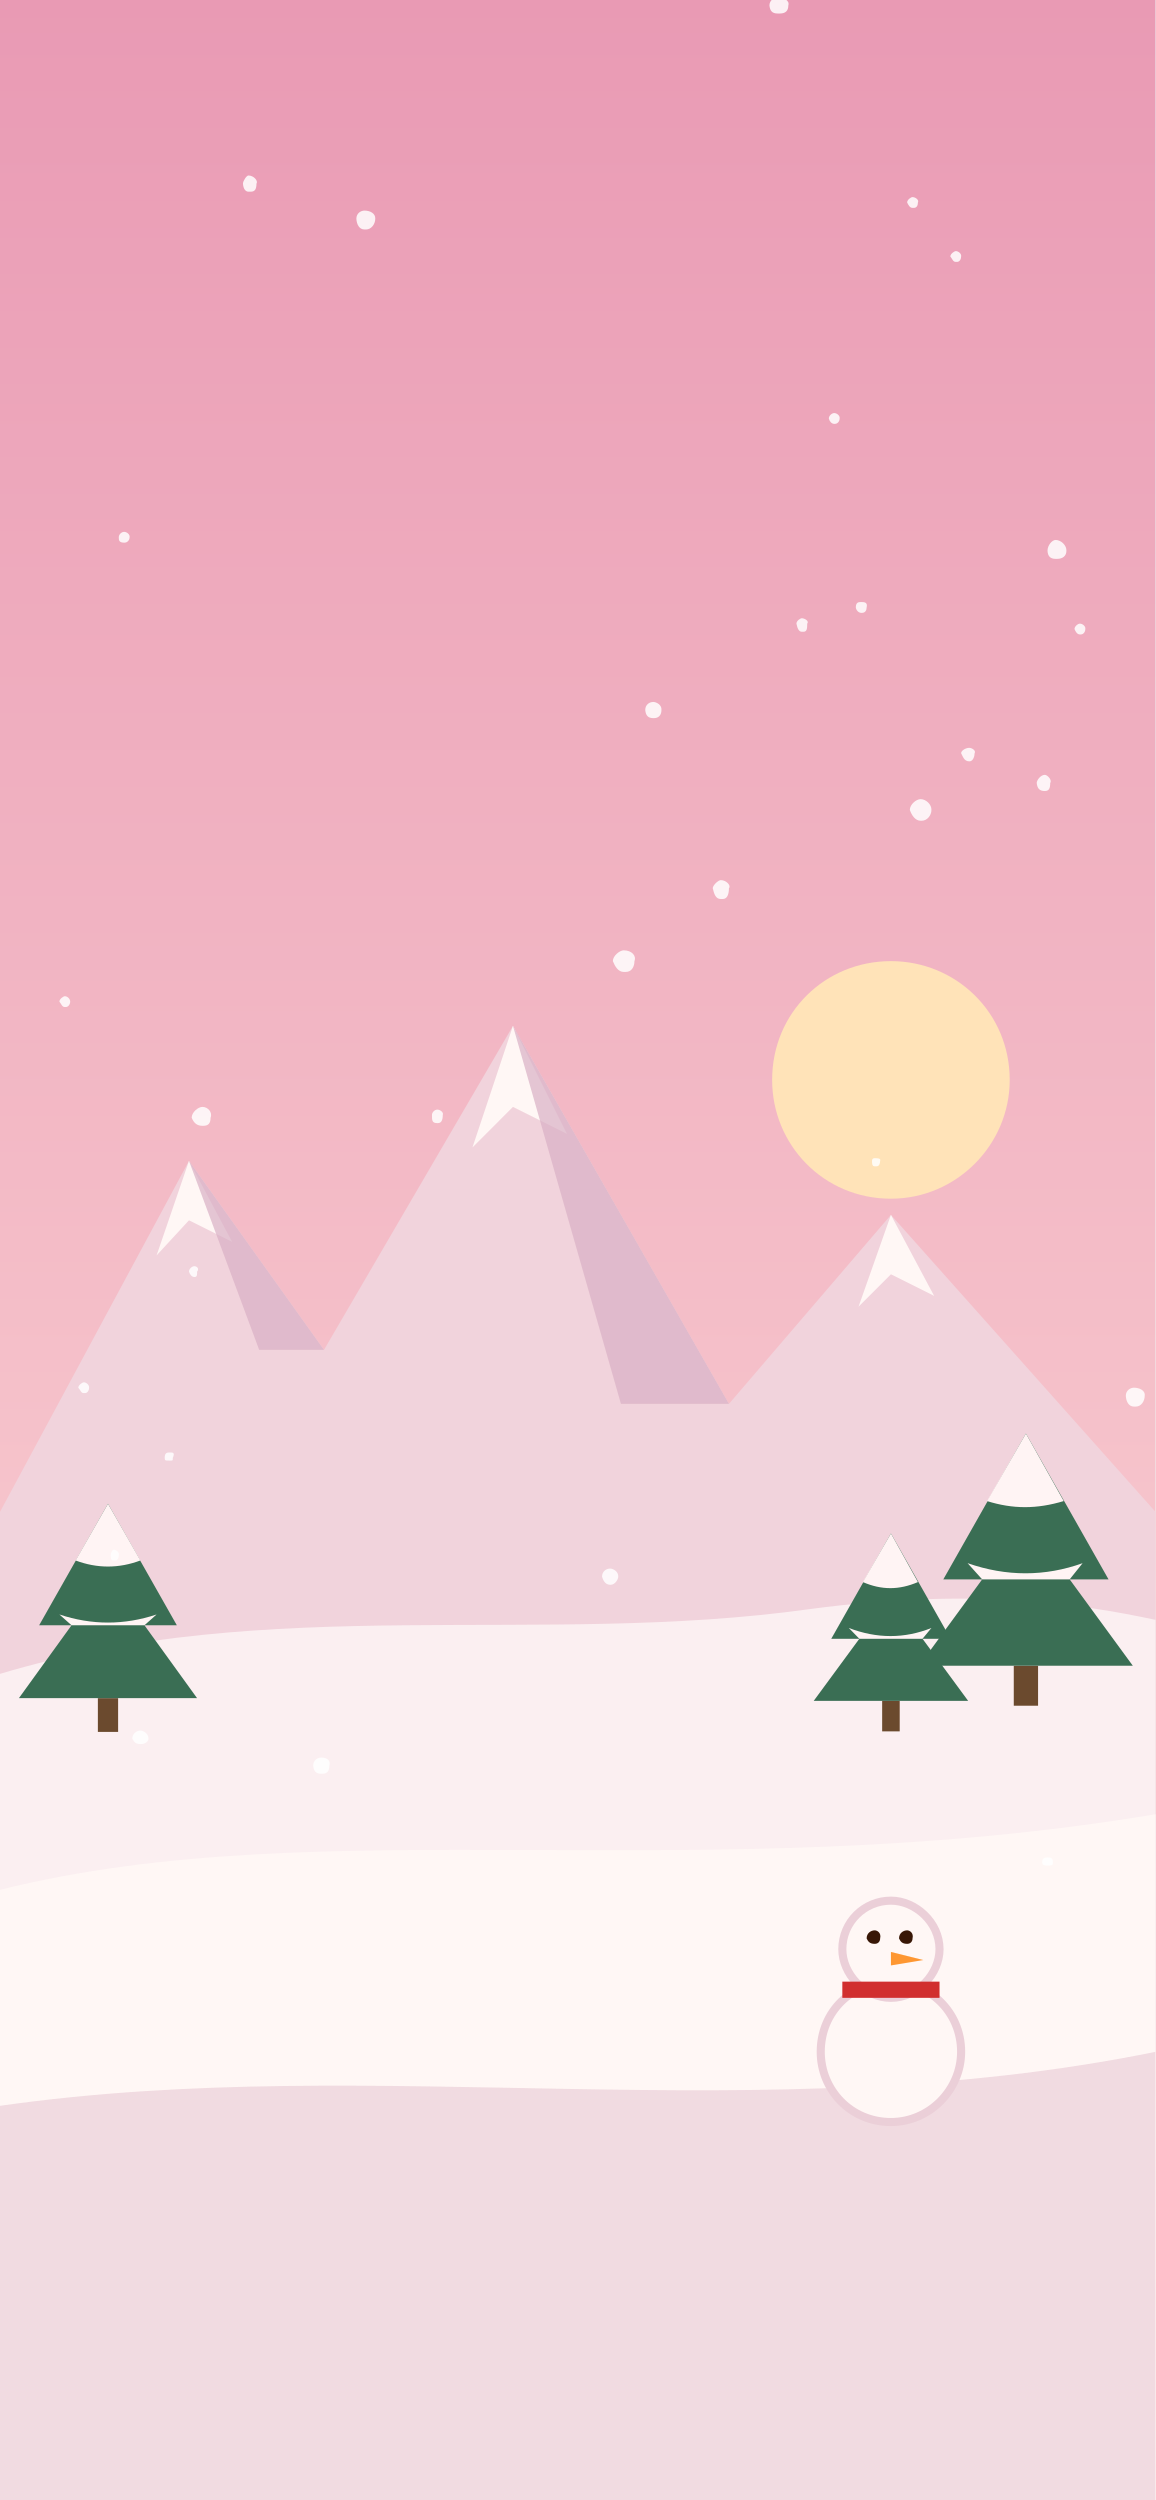
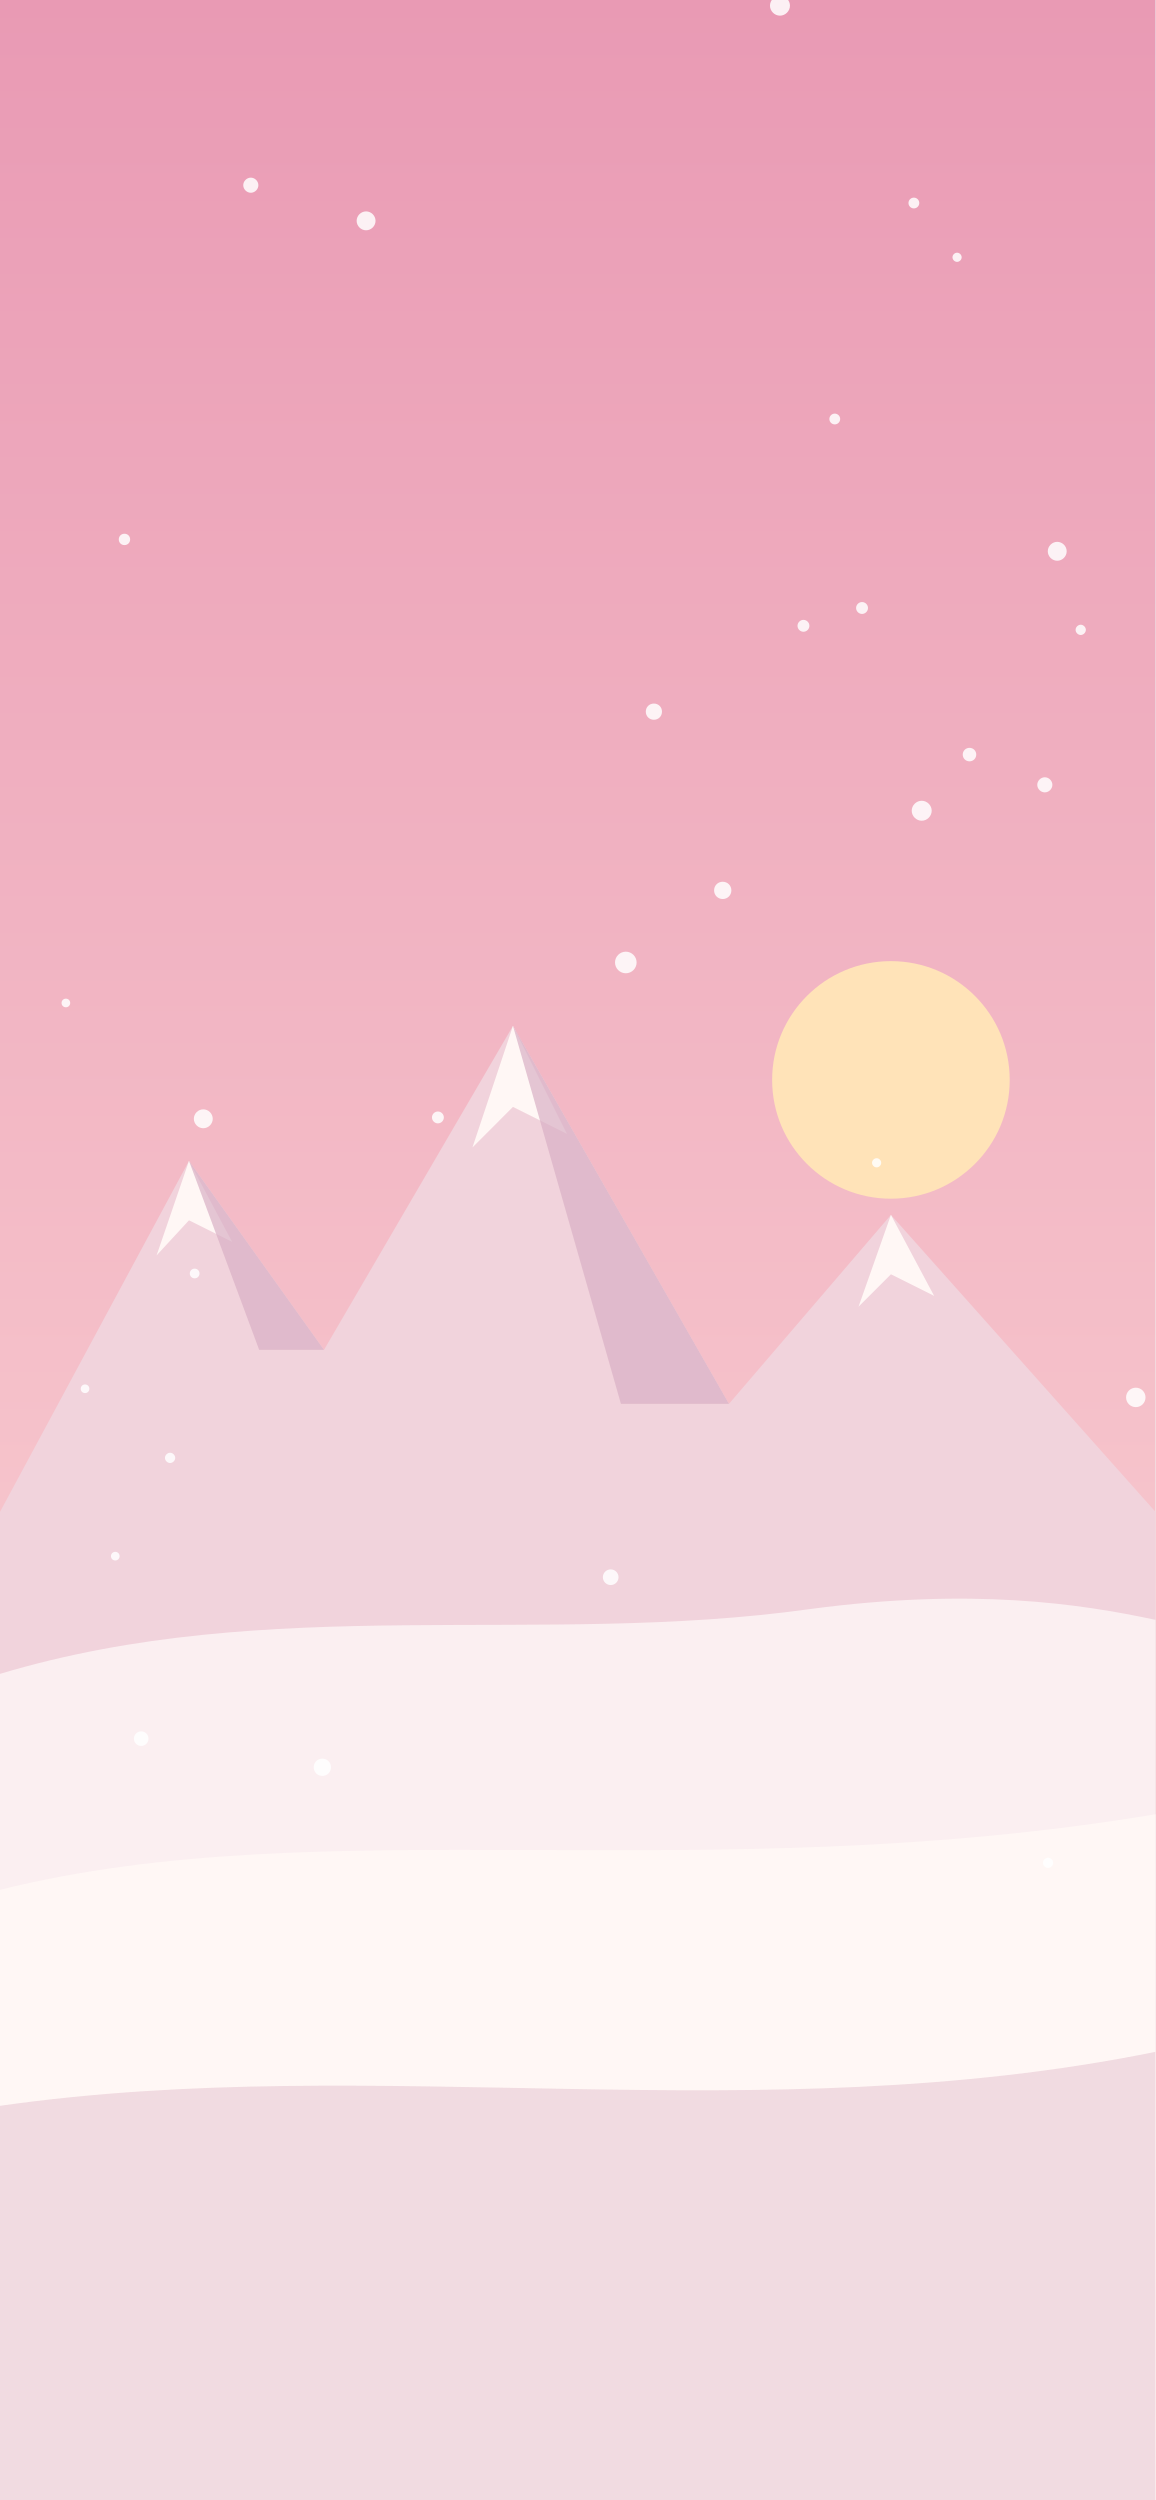
<svg xmlns="http://www.w3.org/2000/svg" width="428" height="926" viewBox="0 0 428 926" fill="none">
  <g clip-path="url(#clip0_110_3351)">
    <g clip-path="url(#clip1_110_3351)">
      <path d="M428 0H0V926H428V0Z" fill="url(#paint0_linear_110_3351)" />
-       <path d="M330 444C354.301 444 374 424 374 400C374 375 354 356 330 356C305.699 356 286 375 286 400C286 424 305 444 330 444Z" fill="#FFE3B8" />
+       <path d="M330 444C354.3 444 374 424.3 374 400C374 375.7 354.3 356 330 356C305.7 356 286 375.7 286 400C286 424.3 305.7 444 330 444Z" fill="#FFE3B8" />
      <path d="M0 560L70 430L120 500L190 380L270 520L330 450L428 560V926H0V560Z" fill="#F1D3DC" />
      <path d="M190 380L210 420L190 410L175 425L190 380ZM70 430L86 460L70 452L58 465L70 430ZM330 450L346 480L330 472L318 484L330 450Z" fill="#FFF7F5" />
      <path opacity="0.7" d="M190 380L270 520H230L190 380ZM70 430L120 500H96L70 430Z" fill="#D9AFC4" />
      <path d="M0 620C100 590 200 610 300 596C360 588 400 594 428 600V926H0V620Z" fill="#FBEFF1" />
-       <path d="M384.5 617H375.5V631.8H384.5V617.4Z" fill="#6B4A2E" />
-       <path d="M380 531L349.4 585H363.8L340.4 617H419.6L396.2 585H410.6L380 531Z" fill="#3A6E54" />
-       <path d="M380 531L365.6 556C375.2 559 384 559 394 556L380 531ZM358.4 579C372.8 584 387 584 401 579L396.2 585H363.8L358.4 579Z" fill="#FFF4F4" />
-       <path d="M333.25 630H326.75V641.3H333.25V630.9Z" fill="#6B4A2E" />
-       <path d="M330 568L307.9 607H318.3L301.4 630H358.6L341.7 607H352.1L330 568Z" fill="#3A6E54" />
-       <path d="M330 568L319.6 586C326.533 589 333 589 340 586L330 568ZM314.4 603C324.8 607 335 607 345 603L341.7 607H318.3L314.4 603Z" fill="#FFF4F4" />
-       <path d="M43.75 629H36.25V641.5H43.75V629.5Z" fill="#6B4A2E" />
-       <path d="M40 557L14.5 602H26.5L7 629H73L53.5 602H65.5L40 557Z" fill="#3A6E54" />
-       <path d="M40 557L28 578C36 581 44 581 52 578L40 557ZM22 598C34 602 46 602 58 598L53.5 602H26.5L22 598Z" fill="#FFF4F4" />
      <path d="M0 700C120 670 260 700 428 672V926H0V700Z" fill="#FFF7F5" />
      <path opacity="0.7" d="M0 780C140 760 280 790 428 760V926H0V780Z" fill="#EBCFD8" />
-       <path d="M330 786C344.359 786 356 774 356 760C356 745 344 734 330 734C315.641 734 304 745 304 760C304 774 315 786 330 786Z" fill="#FFF7F5" stroke="#EBCFD8" stroke-width="3" />
-       <path d="M330 740C339.941 740 348 731 348 722C348 712 339 704 330 704C320.059 704 312 712 312 722C312 731 320 740 330 740Z" fill="#FFF7F5" stroke="#EBCFD8" stroke-width="3" />
-       <path d="M324 720C325.381 720 326 719 326 718C326.5 716 325 715 324 715C322.619 715 321 716 321 718C321.5 719 322 720 324 720Z" fill="#381706" />
-       <path d="M336 720C337.381 720 338 719 338 718C338.5 716 337 715 336 715C334.619 715 333 716 333 718C333.5 719 334 720 336 720Z" fill="#381706" />
-       <path d="M330 723L342 726L330 728V723Z" fill="#FE9732" />
-       <path d="M312 734H348V740H312V734Z" fill="#D12F2F" />
-       <path opacity="0.85" d="M52.3 646C53.791 646 55 645 55 644C55 642 53 641 52 641C50.809 641 49 642 49 644C49.6 645 50 646 52 646Z" fill="white" />
-       <path opacity="0.85" d="M46.1 201C47.26 201 48 200 48 199C48.2 198 47 197 46 197C44.94 197 44 198 44 199C44 200 44 201 46 201Z" fill="white" />
-       <path opacity="0.85" d="M387 293C388.546 293 389 292 389 290C389.8 289 388 287 387 287C385.454 287 384 289 384 290C384.2 292 385 293 387 293Z" fill="white" />
-       <path opacity="0.85" d="M231.8 360C234.009 360 235 358 235 356C235.8 354 234 352 231 352C229.591 352 227 354 227 356C227.8 358 229 360 231 360Z" fill="white" />
-       <path opacity="0.85" d="M338.5 77C339.605 77 340 76 340 75C340.5 74 339 73 338 73C337.395 73 336 74 336 75C336.5 76 337 77 338 77Z" fill="white" />
-       <path opacity="0.85" d="M162.2 416C163.415 416 164 415 164 413C164.4 412 163 411 162 411C160.985 411 160 412 160 413C160 415 160 416 162 416Z" fill="white" />
-       <path opacity="0.85" d="M319.3 227C320.515 227 321 226 321 225C321.5 223 320 223 319 223C318.085 223 317 223 317 225C317.1 226 318 227 319 227Z" fill="white" />
-       <path opacity="0.85" d="M24.4 373C25.284 373 26 372 26 371C26 370 25 369 24 369C23.516 369 22 370 22 371C22.8 372 23 373 24 373Z" fill="white" />
-       <path opacity="0.85" d="M359.1 282C360.481 282 361 280 361 279C361.6 278 360 277 359 277C357.719 277 356 278 356 279C356.6 280 357 282 359 282Z" fill="white" />
-       <path opacity="0.85" d="M400.3 235C401.349 235 402 234 402 233C402.2 232 401 231 400 231C399.251 231 398 232 398 233C398.4 234 399 235 400 235Z" fill="white" />
-       <path opacity="0.85" d="M63 541C64.049 541 64 541 64 540C64.9 538 64 538 63 538C61.951 538 61 538 61 540C61.1 541 61 541 63 541Z" fill="white" />
-       <path opacity="0.85" d="M391.6 207C393.533 207 395 206 395 204C395.1 202 393 200 391 200C389.667 200 388 202 388 204C388.1 206 389 207 391 207Z" fill="white" />
-       <path opacity="0.85" d="M42.7 578C43.584 578 44 577 44 576C44.3 575 43 574 42 574C41.816 574 41 575 41 576C41.1 577 41 578 42 578Z" fill="white" />
-       <path opacity="0.85" d="M226.2 587C227.802 587 229 585 229 584C229.1 582 227 581 226 581C224.598 581 223 582 223 584C223.3 585 224 587 226 587Z" fill="white" />
-       <path opacity="0.85" d="M388.2 691C389.249 691 390 691 390 690C390.1 688 389 688 388 688C387.151 688 386 688 386 690C386.3 691 387 691 388 691Z" fill="white" />
-       <path opacity="0.85" d="M242.2 266C243.857 266 245 265 245 263C245.2 261 243 260 242 260C240.543 260 239 261 239 263C239.2 265 240 266 242 266Z" fill="white" />
-       <path opacity="0.85" d="M297.6 234C298.815 234 299 233 299 231C299.8 230 298 229 297 229C296.385 229 295 230 295 231C295.4 233 296 234 297 234Z" fill="white" />
-       <path opacity="0.85" d="M354.5 97C355.439 97 356 96 356 95C356.2 94 355 93 354 93C353.561 93 352 94 352 95C352.8 96 353 97 354 97Z" fill="white" />
-       <path opacity="0.85" d="M309.2 157C310.305 157 311 156 311 155C311.2 154 310 153 309 153C308.095 153 307 154 307 155C307.2 156 308 157 309 157Z" fill="white" />
-       <path opacity="0.85" d="M420.7 521C422.688 521 424 519 424 517C424.3 515 422 514 420 514C418.712 514 417 515 417 517C417.1 519 418 521 420 521Z" fill="white" />
-       <path opacity="0.85" d="M92.9 71C94.447 71 95 70 95 68C95.7 67 94 65 92 65C91.354 65 90 67 90 68C90.1 70 91 71 92 71Z" fill="white" />
-       <path opacity="0.85" d="M288.9 5C290.943 5 292 4 292 2C292.6 0.057 290 -1 288 -1C286.856 -1 285 0.057 285 2C285.2 4 286 5 288 5Z" fill="white" />
-       <path opacity="0.85" d="M72.1 473C73.094 473 73 472 73 471C73.9 470 73 469 72 469C71.106 469 70 470 70 471C70.3 472 71 473 72 473Z" fill="white" />
-       <path opacity="0.85" d="M31.5 516C32.384 516 33 515 33 514C33.1 513 32 512 31 512C30.616 512 29 513 29 514C29.9 515 30 516 31 516Z" fill="white" />
-       <path opacity="0.85" d="M267.7 333C269.467 333 270 331 270 329C270.9 328 269 326 267 326C265.933 326 264 328 264 329C264.5 331 265 333 267 333Z" fill="white" />
-       <path opacity="0.85" d="M324.7 432C325.639 432 326 431 326 430C326.4 429 325 429 324 429C323.761 429 323 429 323 430C323 431 323 432 324 432Z" fill="white" />
-       <path opacity="0.85" d="M341.4 304C343.443 304 345 302 345 300C345.1 298 343 296 341 296C339.356 296 337 298 337 300C337.7 302 339 304 341 304Z" fill="white" />
-       <path opacity="0.85" d="M75.3 417C77.233 417 78 416 78 414C78.8 412 77 410 75 410C73.367 410 71 412 71 414C71.8 416 73 417 75 417Z" fill="white" />
-       <path opacity="0.85" d="M135.6 85C137.533 85 139 83 139 81C139.1 79 137 78 135 78C133.667 78 132 79 132 81C132.1 83 133 85 135 85Z" fill="white" />
-       <path opacity="0.85" d="M119.4 657C121.167 657 122 656 122 654C122.6 652 121 651 119 651C117.633 651 116 652 116 654C116.2 656 117 657 119 657Z" fill="white" />
+       <path opacity="0.85" d="M52.3 646.7C53.8 646.7 55 645.5 55 644C55 642.5 53.8 641.3 52.3 641.3C50.8 641.3 49.6 642.5 49.6 644C49.6 645.5 50.8 646.7 52.3 646.7Z" fill="white" />
+       <path opacity="0.85" d="M46.1 201.9C47.3 201.9 48.2 201 48.2 199.8C48.2 198.6 47.3 197.7 46.1 197.7C44.9 197.7 44 198.6 44 199.8C44 201 44.9 201.9 46.1 201.9Z" fill="white" />
+       <path opacity="0.85" d="M387 293.5C388.5 293.5 389.8 292.2 389.8 290.7C389.8 289.2 388.5 287.9 387 287.9C385.5 287.9 384.2 289.2 384.2 290.7C384.2 292.2 385.5 293.5 387 293.5Z" fill="white" />
+       <path opacity="0.85" d="M231.8 360.5C234 360.5 235.8 358.7 235.8 356.5C235.8 354.3 234 352.5 231.8 352.5C229.6 352.5 227.8 354.3 227.8 356.5C227.8 358.7 229.6 360.5 231.8 360.5Z" fill="white" />
+       <path opacity="0.85" d="M338.5 77.2C339.6 77.2 340.5 76.3 340.5 75.2C340.5 74.1 339.6 73.2 338.5 73.2C337.4 73.2 336.5 74.1 336.5 75.2C336.5 76.3 337.4 77.2 338.5 77.2Z" fill="white" />
+       <path opacity="0.85" d="M162.2 416.1C163.4 416.1 164.4 415.1 164.4 413.9C164.4 412.7 163.4 411.7 162.2 411.7C161 411.7 160 412.7 160 413.9C160 415.1 161 416.1 162.2 416.1Z" fill="white" />
+       <path opacity="0.85" d="M319.3 227.4C320.5 227.4 321.5 226.4 321.5 225.2C321.5 224 320.5 223 319.3 223C318.1 223 317.1 224 317.1 225.2C317.1 226.4 318.1 227.4 319.3 227.4Z" fill="white" />
+       <path opacity="0.85" d="M24.4 373.1C25.3 373.1 26 372.4 26 371.5C26 370.6 25.3 369.9 24.4 369.9C23.5 369.9 22.8 370.6 22.8 371.5C22.8 372.4 23.5 373.1 24.4 373.1Z" fill="white" />
+       <path opacity="0.85" d="M359.1 282C360.5 282 361.6 280.9 361.6 279.5C361.6 278.1 360.5 277 359.1 277C357.7 277 356.6 278.1 356.6 279.5C356.6 280.9 357.7 282 359.1 282Z" fill="white" />
+       <path opacity="0.85" d="M400.3 235.2C401.3 235.2 402.2 234.3 402.2 233.3C402.2 232.3 401.3 231.4 400.3 231.4C399.3 231.4 398.4 232.3 398.4 233.3C398.4 234.3 399.3 235.2 400.3 235.2Z" fill="white" />
+       <path opacity="0.85" d="M63 541.9C64 541.9 64.9 541 64.9 540C64.9 539 64 538.1 63 538.1C62 538.1 61.1 539 61.1 540C61.1 541 62 541.9 63 541.9Z" fill="white" />
+       <path opacity="0.85" d="M391.6 207.7C393.5 207.7 395.1 206.1 395.1 204.2C395.1 202.3 393.5 200.7 391.6 200.7C389.7 200.7 388.1 202.3 388.1 204.2C388.1 206.1 389.7 207.7 391.6 207.7Z" fill="white" />
+       <path opacity="0.85" d="M42.7 578C43.6 578 44.3 577.3 44.3 576.4C44.3 575.5 43.6 574.8 42.7 574.8C41.8 574.8 41.1 575.5 41.1 576.4C41.1 577.3 41.8 578 42.7 578Z" fill="white" />
+       <path opacity="0.85" d="M226.2 587.1C227.8 587.1 229.1 585.8 229.1 584.2C229.1 582.6 227.8 581.3 226.2 581.3C224.6 581.3 223.3 582.6 223.3 584.2C223.3 585.8 224.6 587.1 226.2 587.1Z" fill="white" />
+       <path opacity="0.85" d="M388.2 691.9C389.2 691.9 390.1 691 390.1 690C390.1 689 389.2 688.1 388.2 688.1C387.2 688.1 386.3 689 386.3 690C386.3 691 387.2 691.9 388.2 691.9Z" fill="white" />
+       <path opacity="0.85" d="M242.2 266.6C243.9 266.6 245.2 265.3 245.2 263.6C245.2 261.9 243.9 260.6 242.2 260.6C240.5 260.6 239.2 261.9 239.2 263.6C239.2 265.3 240.5 266.6 242.2 266.6Z" fill="white" />
+       <path opacity="0.85" d="M297.6 234C298.8 234 299.8 233 299.8 231.8C299.8 230.6 298.8 229.6 297.6 229.6C296.4 229.6 295.4 230.6 295.4 231.8C295.4 233 296.4 234 297.6 234Z" fill="white" />
+       <path opacity="0.85" d="M354.5 97C355.4 97 356.2 96.2 356.2 95.3C356.2 94.4 355.4 93.6 354.5 93.6C353.6 93.6 352.8 94.4 352.8 95.3C352.8 96.2 353.6 97 354.5 97Z" fill="white" />
+       <path opacity="0.85" d="M309.2 157.2C310.3 157.2 311.2 156.3 311.2 155.2C311.2 154.1 310.3 153.2 309.2 153.2C308.1 153.2 307.2 154.1 307.2 155.2C307.2 156.3 308.1 157.2 309.2 157.2Z" fill="white" />
+       <path opacity="0.85" d="M420.7 521.2C422.7 521.2 424.3 519.6 424.3 517.6C424.3 515.6 422.7 514 420.7 514C418.7 514 417.1 515.6 417.1 517.6C417.1 519.6 418.7 521.2 420.7 521.2Z" fill="white" />
+       <path opacity="0.85" d="M92.9 71.4C94.4 71.4 95.7 70.1 95.7 68.6C95.7 67.1 94.4 65.8 92.9 65.8C91.4 65.8 90.1 67.1 90.1 68.6C90.1 70.1 91.4 71.4 92.9 71.4Z" fill="white" />
+       <path opacity="0.85" d="M288.9 5.8C290.9 5.8 292.6 4.1 292.6 2.1C292.6 0.1 290.9 -1.6 288.9 -1.6C286.9 -1.6 285.2 0.1 285.2 2.1C285.2 4.1 286.9 5.8 288.9 5.8Z" fill="white" />
+       <path opacity="0.85" d="M72.1 473.5C73.1 473.5 73.9 472.7 73.9 471.7C73.9 470.7 73.1 469.9 72.1 469.9C71.1 469.9 70.3 470.7 70.3 471.7C70.3 472.7 71.1 473.5 72.1 473.5Z" fill="white" />
+       <path opacity="0.85" d="M31.5 516C32.4 516 33.1 515.3 33.1 514.4C33.1 513.5 32.4 512.8 31.5 512.8C30.6 512.8 29.9 513.5 29.9 514.4C29.9 515.3 30.6 516 31.5 516Z" fill="white" />
+       <path opacity="0.85" d="M267.7 333C269.5 333 270.9 331.6 270.9 329.8C270.9 328 269.5 326.6 267.7 326.6C265.9 326.6 264.5 328 264.5 329.8C264.5 331.6 265.9 333 267.7 333Z" fill="white" />
+       <path opacity="0.85" d="M324.7 432.4C325.6 432.4 326.4 431.6 326.4 430.7C326.4 429.8 325.6 429 324.7 429C323.8 429 323 429.8 323 430.7C323 431.6 323.8 432.4 324.7 432.4Z" fill="white" />
+       <path opacity="0.85" d="M341.4 304C343.4 304 345.1 302.3 345.1 300.3C345.1 298.3 343.4 296.6 341.4 296.6C339.4 296.6 337.7 298.3 337.7 300.3C337.7 302.3 339.4 304 341.4 304Z" fill="white" />
+       <path opacity="0.85" d="M75.3 417.9C77.2 417.9 78.8 416.3 78.8 414.4C78.8 412.5 77.2 410.9 75.3 410.9C73.4 410.9 71.8 412.5 71.8 414.4C71.8 416.3 73.4 417.9 75.3 417.9Z" fill="white" />
+       <path opacity="0.85" d="M135.6 85.3C137.5 85.3 139.1 83.7 139.1 81.8C139.1 79.9 137.5 78.3 135.6 78.3C133.7 78.3 132.1 79.9 132.1 81.8C132.1 83.7 133.7 85.3 135.6 85.3Z" fill="white" />
+       <path opacity="0.85" d="M119.4 657.8C121.2 657.8 122.6 656.4 122.6 654.6C122.6 652.8 121.2 651.4 119.4 651.4C117.6 651.4 116.2 652.8 116.2 654.6C116.2 656.4 117.6 657.8 119.4 657.8Z" fill="white" />
    </g>
  </g>
  <defs>
    <linearGradient id="paint0_linear_110_3351" x1="0" y1="0" x2="0" y2="926" gradientUnits="userSpaceOnUse">
      <stop stop-color="#E99AB4" />
      <stop offset="0.6" stop-color="#F6C3CB" />
      <stop offset="1" stop-color="#FCE3D6" />
    </linearGradient>
    <clipPath id="clip0_110_3351">
      <rect width="428" height="926" fill="white" />
    </clipPath>
    <clipPath id="clip1_110_3351">
      <rect width="428" height="926" fill="white" />
    </clipPath>
  </defs>
</svg>
